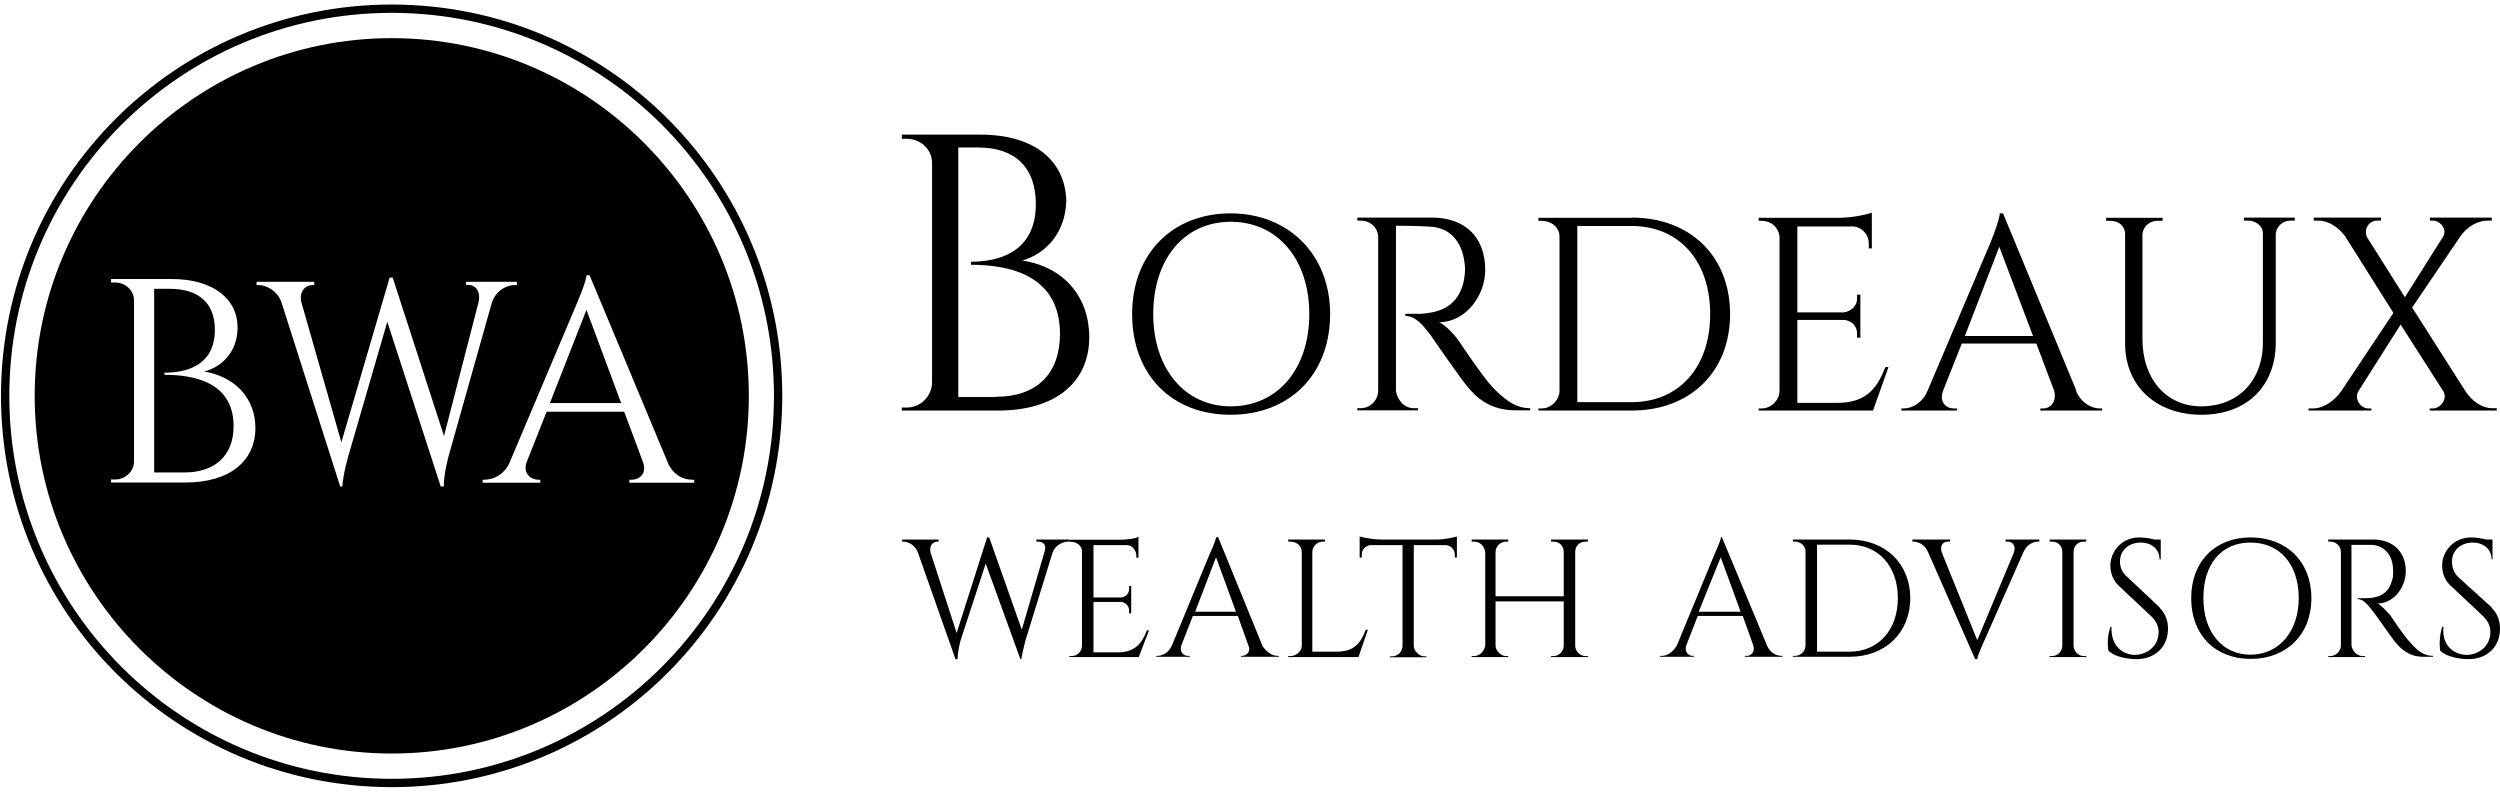
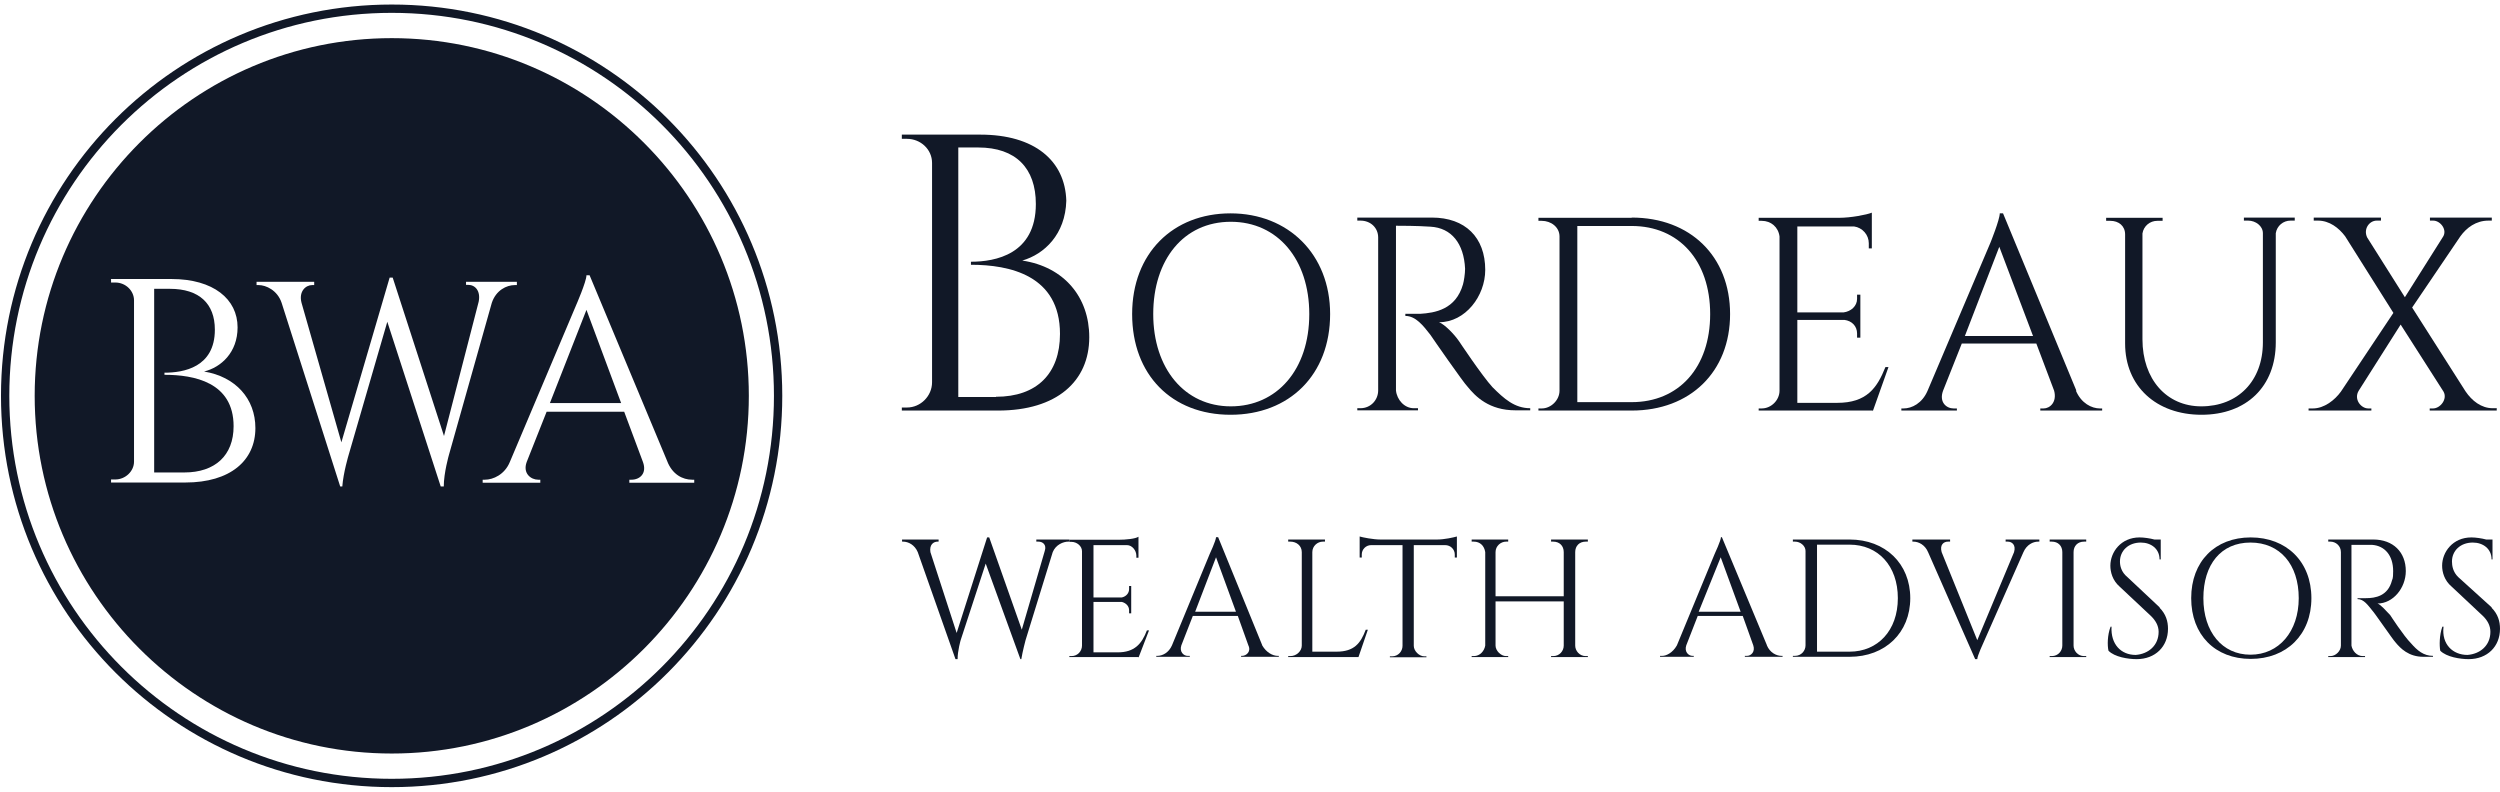
<svg xmlns="http://www.w3.org/2000/svg" width="180" height="57" viewBox="0 0 180 57" fill="none">
-   <path d="M70.583 9.693C74.497 9.693 76.69 11.577 76.774 14.454C76.707 16.876 75.188 18.306 73.603 18.76C76.622 19.215 78.427 21.401 78.427 24.278C78.427 27.457 76.082 29.56 71.865 29.56H64.932V29.341H65.303C66.281 29.341 67.108 28.517 67.108 27.524V11.729C67.108 10.753 66.281 9.996 65.303 9.996H64.932V9.693H70.583ZM71.713 28.567C74.648 28.567 76.319 26.902 76.319 24.042C76.319 19.82 72.692 19.063 69.908 19.063V18.845C71.646 18.845 74.581 18.323 74.581 14.69C74.581 12.116 73.147 10.619 70.431 10.619H68.997V28.584H71.713V28.567Z" fill="black" />
-   <path d="M95.769 22.613C95.769 26.986 92.834 29.863 88.6 29.863C84.365 29.863 81.514 26.986 81.514 22.613C81.514 18.239 84.45 15.362 88.6 15.362C92.75 15.362 95.769 18.306 95.769 22.613ZM94.268 22.613C94.268 18.693 92.007 15.968 88.617 15.968C85.226 15.968 83.033 18.693 83.033 22.613C83.033 26.532 85.293 29.257 88.617 29.257C91.94 29.257 94.268 26.616 94.268 22.613Z" fill="black" />
-   <path d="M103.091 15.665C105.503 15.665 106.937 17.095 106.937 19.433C106.937 21.317 105.503 23.201 103.614 23.201C104.002 23.353 104.677 24.026 105.048 24.564C105.048 24.564 106.701 27.053 107.46 27.878C108.287 28.702 109.046 29.392 110.176 29.392V29.543H109.113C107.224 29.543 106.246 28.567 105.638 27.81C105.402 27.592 103.142 24.345 102.99 24.11C102.467 23.437 101.927 22.747 101.185 22.747V22.596H102.247C103.31 22.528 104.812 22.293 105.335 20.476C105.402 20.241 105.486 19.719 105.486 19.349C105.402 17.532 104.508 16.405 102.99 16.321C102.011 16.254 100.814 16.254 100.51 16.254V28.113C100.577 28.786 101.117 29.392 101.792 29.392H102.096V29.543H97.726V29.392H97.946C98.705 29.392 99.228 28.786 99.228 28.113V17.095C99.228 16.422 98.705 15.884 97.946 15.884H97.726V15.665H103.091Z" fill="black" />
-   <path d="M117.481 15.665C121.698 15.665 124.566 18.457 124.566 22.613C124.566 26.767 121.698 29.56 117.481 29.56H110.767V29.409H111.003C111.678 29.409 112.285 28.803 112.285 28.13V17.028C112.285 16.355 111.678 15.9 111.003 15.9H110.767V15.682H117.481V15.665ZM113.567 28.954H117.481C120.872 28.954 123.132 26.465 123.132 22.613C123.132 18.76 120.872 16.271 117.481 16.271H113.567V28.954Z" fill="black" />
-   <path d="M134.84 29.56H126.624V29.408H126.843C127.535 29.408 128.126 28.803 128.126 28.13V17.027C128.041 16.355 127.518 15.9 126.843 15.9H126.624V15.682H132.427C133.254 15.682 134.401 15.463 134.772 15.312V17.885H134.553V17.515C134.553 16.91 134.097 16.388 133.49 16.304H129.408V22.494H132.731C133.271 22.427 133.709 22.04 133.709 21.519V21.216H133.946V24.311H133.709V24.008C133.709 23.487 133.338 23.1 132.799 23.033H129.408V29.005H132.276C134.401 29.005 135.143 27.945 135.751 26.431H135.97L134.84 29.61V29.56Z" fill="black" />
-   <path d="M149.466 28.13C149.854 29.038 150.596 29.409 151.203 29.409H151.355V29.56H146.902V29.409H147.138C147.593 29.409 148.116 28.954 147.897 28.13L146.615 24.732H141.25L139.901 28.13C139.597 28.954 140.137 29.409 140.66 29.409H140.896V29.56H136.898V29.409H137.05C137.657 29.409 138.399 29.038 138.787 28.13L143.308 17.482C143.308 17.482 143.983 15.816 143.983 15.362H144.219L149.5 28.13H149.466ZM146.379 24.194L143.949 17.768L141.47 24.194H146.379Z" fill="black" />
-   <path d="M165.222 15.665V15.884H164.918C164.395 15.884 163.94 16.254 163.856 16.792V24.648C163.856 27.827 161.747 29.863 158.508 29.863C155.269 29.863 153.008 27.827 153.008 24.732V16.876C153.008 16.271 152.553 15.9 151.946 15.9H151.642V15.682H155.708V15.9H155.32C154.797 15.9 154.341 16.271 154.257 16.809V24.429C154.257 27.306 155.994 29.257 158.491 29.257C161.123 29.257 162.928 27.44 162.928 24.648V16.792C162.928 16.271 162.405 15.884 161.865 15.884H161.561V15.665H165.171H165.222Z" fill="black" />
-   <path d="M179.764 29.409V29.56H174.939V29.409H175.175C175.698 29.409 176.238 28.736 175.934 28.197L172.847 23.369L169.828 28.13C169.456 28.736 169.979 29.409 170.519 29.409H170.739V29.56H166.217V29.409H166.521C167.348 29.409 168.107 28.803 168.545 28.197L172.324 22.528L168.849 17.011C168.394 16.405 167.719 15.884 166.892 15.884H166.589V15.665H171.43V15.884H171.127C170.587 15.884 170.148 16.489 170.435 17.095L173.151 21.401L175.867 17.095C176.255 16.573 175.715 15.884 175.192 15.884H174.956V15.665H179.41V15.884H179.173C178.262 15.884 177.588 16.405 177.149 17.011L173.674 22.142L177.52 28.18C177.976 28.853 178.65 29.392 179.477 29.392H179.781L179.764 29.409Z" fill="black" />
-   <path d="M76.993 38.845V38.997H76.926C76.555 38.997 76.015 39.215 75.796 39.754L73.839 46.096C73.839 46.096 73.62 46.92 73.535 47.458H73.468L70.971 40.578L69.166 46.096C69.166 46.096 68.947 46.852 68.947 47.458H68.795L66.079 39.754C65.859 39.232 65.404 38.997 65.016 38.997H64.948V38.845H67.58V38.997H67.513C67.209 38.997 66.905 39.215 66.99 39.754L68.879 45.574L71.072 38.694H71.224L73.569 45.339L75.222 39.669C75.374 39.215 75.07 38.997 74.767 38.997H74.615V38.845H77.027H76.993Z" fill="black" />
-   <path d="M81.97 47.307H76.993V47.239H77.145C77.601 47.239 77.904 46.869 77.904 46.483V39.687C77.904 39.316 77.533 39.014 77.145 39.014H76.993V38.862H80.536C81.059 38.862 81.751 38.795 81.97 38.644V40.157H81.818V40.006C81.818 39.636 81.514 39.249 81.143 39.249H78.731V43.017H80.772C81.076 42.95 81.295 42.714 81.295 42.412V42.193H81.447V44.161H81.295V43.942C81.295 43.64 81.076 43.421 80.772 43.337H78.731V46.97H80.469C81.683 46.97 82.206 46.365 82.577 45.389H82.729L81.97 47.357V47.307Z" fill="black" />
-   <path d="M90.877 46.466C91.181 46.987 91.636 47.223 92.007 47.223H92.075V47.29H89.359V47.223H89.426C89.73 47.223 90.101 46.92 89.882 46.466L89.123 44.346H85.884L85.057 46.466C84.905 46.92 85.209 47.223 85.513 47.223H85.665V47.29H83.252V47.223H83.32C83.691 47.223 84.146 47.004 84.382 46.466L87.098 39.888C87.098 39.888 87.554 38.913 87.554 38.677H87.706L90.877 46.449V46.466ZM88.988 44.043L87.554 40.124L86.052 44.043H88.988Z" fill="black" />
-   <path d="M98.486 45.339L97.811 47.307H92.75V47.239H92.902C93.357 47.239 93.728 46.869 93.728 46.482V39.754C93.728 39.299 93.357 38.997 92.902 38.997H92.75V38.845H95.398V38.997H95.246C94.875 38.997 94.487 39.299 94.487 39.754V46.92H96.225C97.507 46.92 97.963 46.314 98.334 45.339H98.486Z" fill="black" />
-   <path d="M103.462 38.846C104.002 38.846 104.66 38.694 104.896 38.627V40.141H104.744V39.922C104.744 39.552 104.44 39.249 104.052 39.249H101.792V46.5C101.792 46.87 102.18 47.257 102.551 47.257H102.703V47.324H100.071V47.257H100.223C100.679 47.257 100.982 46.886 100.982 46.5V39.249H98.722C98.35 39.249 98.047 39.552 98.047 39.922V40.141H97.895V38.627C98.114 38.694 98.874 38.846 99.396 38.846H103.462Z" fill="black" />
-   <path d="M111.678 47.307V47.239H111.829C112.285 47.239 112.589 46.869 112.589 46.482V43.303H107.679V46.482C107.679 46.852 108.067 47.239 108.439 47.239H108.59V47.307H105.959V47.239H106.111C106.566 47.239 106.87 46.869 106.937 46.482V39.754C106.87 39.299 106.566 38.997 106.111 38.997H105.959V38.845H108.59V38.997H108.439C108.067 38.997 107.679 39.299 107.679 39.754V42.933H112.589V39.754C112.589 39.299 112.285 38.997 111.829 38.997H111.678V38.845H114.326V38.997H114.174C113.719 38.997 113.415 39.299 113.415 39.754V46.482C113.415 46.852 113.719 47.239 114.174 47.239H114.326V47.307H111.678Z" fill="black" />
-   <path d="M127.215 46.466C127.434 46.987 127.889 47.223 128.277 47.223H128.345V47.29H125.629V47.223H125.781C126.084 47.223 126.388 46.92 126.236 46.466L125.477 44.346H122.238L121.411 46.466C121.26 46.92 121.563 47.223 121.867 47.223H121.951V47.29H119.522V47.223H119.674C119.978 47.223 120.433 47.004 120.737 46.466L123.453 39.888C123.453 39.888 123.908 38.913 123.908 38.677H123.976L127.215 46.449V46.466ZM125.325 44.043L123.891 40.124L122.306 44.043H125.325Z" fill="black" />
-   <path d="M133.17 38.845C135.734 38.845 137.539 40.578 137.539 43.068C137.539 45.557 135.734 47.29 133.17 47.29H129.087V47.222H129.239C129.694 47.222 129.998 46.852 129.998 46.465V39.669C129.998 39.299 129.627 38.997 129.239 38.997H129.087V38.845H133.17ZM130.825 46.92H133.17C135.194 46.92 136.645 45.406 136.645 43.068C136.645 40.729 135.211 39.215 133.17 39.215H130.825V46.92Z" fill="black" />
-   <path d="M146.834 38.845V38.997H146.75C146.379 38.997 145.923 39.215 145.687 39.754L142.819 46.247C142.819 46.247 142.364 47.222 142.364 47.458H142.212L138.821 39.754C138.602 39.232 138.146 38.997 137.758 38.997H137.691V38.845H140.407V38.997H140.255C139.951 38.997 139.648 39.215 139.799 39.754L142.364 46.095L145.012 39.754C145.164 39.232 144.86 38.997 144.557 38.997H144.405V38.845H146.834Z" fill="black" />
-   <path d="M150.208 47.307H147.576V47.239H147.728C148.184 47.239 148.487 46.869 148.487 46.482V39.754C148.487 39.299 148.184 38.997 147.728 38.997H147.576V38.845H150.208V38.997H150.056C149.601 38.997 149.297 39.299 149.297 39.754V46.482C149.297 46.852 149.601 47.239 150.056 47.239H150.208V47.307Z" fill="black" />
-   <path d="M155.488 43.757C155.944 44.211 156.096 44.733 156.096 45.271C156.096 46.55 155.185 47.458 153.835 47.458C153.228 47.458 152.249 47.307 151.811 46.852C151.726 46.482 151.726 45.725 151.963 45.12H152.03C151.963 46.398 152.722 47.155 153.768 47.155C154.679 47.088 155.421 46.482 155.421 45.49C155.421 45.036 155.185 44.666 154.881 44.363L152.62 42.243C152.097 41.789 151.946 41.184 151.946 40.729C151.946 39.754 152.705 38.694 154.054 38.694C154.358 38.694 154.814 38.761 155.117 38.845H155.573V40.275H155.488C155.488 39.518 154.881 39.064 154.139 39.064C153.228 39.064 152.637 39.669 152.637 40.426C152.637 40.729 152.722 41.184 153.177 41.554L155.505 43.74L155.488 43.757Z" fill="black" />
-   <path d="M166.42 43.068C166.42 45.709 164.615 47.441 162.051 47.441C159.486 47.441 157.766 45.709 157.766 43.068C157.766 40.426 159.486 38.694 162.051 38.694C164.615 38.694 166.42 40.426 166.42 43.068ZM165.509 43.068C165.509 40.645 164.159 39.064 162.034 39.064C159.908 39.064 158.643 40.645 158.643 43.068C158.643 45.49 159.992 47.138 162.034 47.138C164.075 47.138 165.509 45.473 165.509 43.068Z" fill="black" />
-   <path d="M170.873 38.845C172.307 38.845 173.218 39.754 173.218 41.116C173.218 42.327 172.307 43.454 171.177 43.454C171.413 43.522 171.784 43.976 172.088 44.279C172.088 44.279 173.067 45.793 173.59 46.314C174.045 46.836 174.5 47.222 175.175 47.222V47.29H174.484C173.421 47.29 172.83 46.684 172.459 46.23C172.307 46.079 170.958 44.111 170.806 43.959C170.502 43.589 170.199 43.135 169.743 43.135V43.068H170.351C171.025 43.068 171.936 42.916 172.223 41.789C172.307 41.638 172.307 41.335 172.307 41.116C172.307 39.989 171.7 39.299 170.806 39.232H169.305V46.482C169.372 46.852 169.676 47.239 170.131 47.239H170.283V47.307H167.634V47.239H167.786C168.174 47.239 168.545 46.869 168.545 46.482V39.754C168.545 39.299 168.174 38.997 167.786 38.997H167.634V38.845H170.873Z" fill="black" />
-   <path d="M179.393 43.757C179.848 44.211 180 44.733 180 45.271C180 46.55 179.089 47.458 177.739 47.458C177.132 47.458 176.154 47.307 175.698 46.852C175.631 46.482 175.631 45.725 175.85 45.12H175.934C175.783 46.398 176.609 47.155 177.655 47.155C178.566 47.088 179.308 46.482 179.308 45.49C179.308 45.036 179.089 44.666 178.785 44.363L176.525 42.243C175.985 41.789 175.833 41.184 175.833 40.729C175.833 39.754 176.592 38.694 177.942 38.694C178.246 38.694 178.701 38.761 179.005 38.845H179.46V40.275H179.393C179.393 39.518 178.785 39.064 178.043 39.064C177.132 39.064 176.542 39.669 176.542 40.426C176.542 40.729 176.609 41.184 176.997 41.554L179.41 43.74L179.393 43.757Z" fill="black" />
-   <path d="M56.024 28.5C56.024 43.909 43.575 56.374 28.206 56.374C12.838 56.374 0.371 43.909 0.371 28.5C0.371 13.091 12.821 0.626 28.206 0.626C43.591 0.626 56.024 13.091 56.024 28.5V28.5Z" stroke="black" stroke-width="0.599" stroke-miterlimit="10" />
-   <path d="M13.277 34.017C15.47 34.017 16.819 32.806 16.819 30.687C16.819 27.507 13.951 26.986 11.842 26.986V26.834C13.192 26.834 15.47 26.464 15.47 23.739C15.47 21.855 14.339 20.795 12.231 20.795H11.1V34.017H13.293H13.277Z" fill="black" />
-   <path d="M53.916 28.5C53.916 42.698 42.377 54.254 28.206 54.254C14.036 54.254 2.497 42.698 2.497 28.5C2.497 14.302 14.019 2.746 28.206 2.746C42.394 2.746 53.916 14.302 53.916 28.5ZM7.996 20.123V20.341H8.3C9.059 20.341 9.649 20.947 9.649 21.62V33.244C9.649 33.916 9.042 34.522 8.3 34.522H7.996V34.741H13.344C16.583 34.741 18.388 33.16 18.388 30.821C18.388 28.702 16.954 27.12 14.694 26.75C15.908 26.448 17.106 25.388 17.106 23.571C17.106 21.536 15.368 20.089 12.349 20.089H7.979L7.996 20.123ZM33.554 20.274V20.509H33.706C34.229 20.509 34.617 20.964 34.465 21.721L31.968 31.393L28.274 19.988H28.054L24.579 31.847L21.711 21.805C21.492 20.98 22.015 20.526 22.471 20.526H22.622V20.291H18.472V20.526H18.624C19.147 20.526 19.974 20.896 20.277 21.805L24.495 35.027H24.647C24.714 34.051 25.102 32.756 25.102 32.756L27.886 23.167L31.732 35.027H31.951C31.951 34.051 32.322 32.756 32.322 32.756L35.41 21.805C35.713 20.896 36.472 20.526 37.063 20.526H37.215V20.291H33.52L33.554 20.274ZM42.444 19.82H42.225C42.225 20.274 41.466 22.007 41.466 22.007L36.709 33.261C36.337 34.169 35.511 34.539 34.904 34.539H34.752V34.758H38.902V34.539H38.75C38.227 34.539 37.62 34.085 37.923 33.261L39.357 29.644H44.941L46.291 33.261C46.594 34.085 46.071 34.539 45.464 34.539H45.312V34.758H49.985V34.539H49.833C49.158 34.539 48.399 34.169 48.028 33.176L42.444 19.803V19.82Z" fill="black" />
-   <path d="M44.722 29.021L42.225 22.31L39.593 29.021H44.722Z" fill="black" />
+   <path d="M70.583 9.693C74.497 9.693 76.69 11.577 76.774 14.454C76.707 16.876 75.188 18.306 73.603 18.76C76.622 19.215 78.427 21.401 78.427 24.278C78.427 27.457 76.082 29.56 71.865 29.56H64.932V29.341H65.303C66.281 29.341 67.108 28.517 67.108 27.524V11.729C67.108 10.753 66.281 9.996 65.303 9.996H64.932V9.693H70.583ZM71.713 28.567C74.648 28.567 76.319 26.902 76.319 24.042C76.319 19.82 72.692 19.063 69.908 19.063V18.845C71.646 18.845 74.581 18.323 74.581 14.69C74.581 12.116 73.147 10.619 70.431 10.619H68.997V28.584H71.713V28.567Z" fill="#111827" />
+   <path d="M95.769 22.613C95.769 26.986 92.834 29.863 88.6 29.863C84.365 29.863 81.514 26.986 81.514 22.613C81.514 18.239 84.45 15.362 88.6 15.362C92.75 15.362 95.769 18.306 95.769 22.613ZM94.268 22.613C94.268 18.693 92.007 15.968 88.617 15.968C85.226 15.968 83.033 18.693 83.033 22.613C83.033 26.532 85.293 29.257 88.617 29.257C91.94 29.257 94.268 26.616 94.268 22.613Z" fill="#111827" />
+   <path d="M103.091 15.665C105.503 15.665 106.937 17.095 106.937 19.433C106.937 21.317 105.503 23.201 103.614 23.201C104.002 23.353 104.677 24.026 105.048 24.564C105.048 24.564 106.701 27.053 107.46 27.878C108.287 28.702 109.046 29.392 110.176 29.392V29.543H109.113C107.224 29.543 106.246 28.567 105.638 27.81C105.402 27.592 103.142 24.345 102.99 24.11C102.467 23.437 101.927 22.747 101.185 22.747V22.596H102.247C103.31 22.528 104.812 22.293 105.335 20.476C105.402 20.241 105.486 19.719 105.486 19.349C105.402 17.532 104.508 16.405 102.99 16.321C102.011 16.254 100.814 16.254 100.51 16.254V28.113C100.577 28.786 101.117 29.392 101.792 29.392H102.096V29.543H97.726V29.392H97.946C98.705 29.392 99.228 28.786 99.228 28.113V17.095C99.228 16.422 98.705 15.884 97.946 15.884H97.726V15.665H103.091Z" fill="#111827" />
+   <path d="M117.481 15.665C121.698 15.665 124.566 18.457 124.566 22.613C124.566 26.767 121.698 29.56 117.481 29.56H110.767V29.409H111.003C111.678 29.409 112.285 28.803 112.285 28.13V17.028C112.285 16.355 111.678 15.9 111.003 15.9H110.767V15.682H117.481V15.665ZM113.567 28.954H117.481C120.872 28.954 123.132 26.465 123.132 22.613C123.132 18.76 120.872 16.271 117.481 16.271H113.567V28.954Z" fill="#111827" />
+   <path d="M134.84 29.56H126.624V29.408H126.843C127.535 29.408 128.126 28.803 128.126 28.13V17.027C128.041 16.355 127.518 15.9 126.843 15.9H126.624V15.682H132.427C133.254 15.682 134.401 15.463 134.772 15.312V17.885H134.553V17.515C134.553 16.91 134.097 16.388 133.49 16.304H129.408V22.494H132.731C133.271 22.427 133.709 22.04 133.709 21.519V21.216H133.946V24.311H133.709V24.008C133.709 23.487 133.338 23.1 132.799 23.033H129.408V29.005H132.276C134.401 29.005 135.143 27.945 135.751 26.431H135.97L134.84 29.61V29.56Z" fill="#111827" />
+   <path d="M149.466 28.13C149.854 29.038 150.596 29.409 151.203 29.409H151.355V29.56H146.902V29.409H147.138C147.593 29.409 148.116 28.954 147.897 28.13L146.615 24.732H141.25L139.901 28.13C139.597 28.954 140.137 29.409 140.66 29.409H140.896V29.56H136.898V29.409H137.05C137.657 29.409 138.399 29.038 138.787 28.13L143.308 17.482C143.308 17.482 143.983 15.816 143.983 15.362H144.219L149.5 28.13H149.466ZM146.379 24.194L143.949 17.768L141.47 24.194H146.379Z" fill="#111827" />
+   <path d="M165.222 15.665V15.884H164.918C164.395 15.884 163.94 16.254 163.856 16.792V24.648C163.856 27.827 161.747 29.863 158.508 29.863C155.269 29.863 153.008 27.827 153.008 24.732V16.876C153.008 16.271 152.553 15.9 151.946 15.9H151.642V15.682H155.708V15.9H155.32C154.797 15.9 154.341 16.271 154.257 16.809V24.429C154.257 27.306 155.994 29.257 158.491 29.257C161.123 29.257 162.928 27.44 162.928 24.648V16.792C162.928 16.271 162.405 15.884 161.865 15.884H161.561V15.665H165.171H165.222Z" fill="#111827" />
+   <path d="M179.764 29.409V29.56H174.939V29.409H175.175C175.698 29.409 176.238 28.736 175.934 28.197L172.847 23.369L169.828 28.13C169.456 28.736 169.979 29.409 170.519 29.409H170.739V29.56H166.217V29.409H166.521C167.348 29.409 168.107 28.803 168.545 28.197L172.324 22.528L168.849 17.011C168.394 16.405 167.719 15.884 166.892 15.884H166.589V15.665H171.43V15.884H171.127C170.587 15.884 170.148 16.489 170.435 17.095L173.151 21.401L175.867 17.095C176.255 16.573 175.715 15.884 175.192 15.884H174.956V15.665H179.41V15.884H179.173C178.262 15.884 177.588 16.405 177.149 17.011L173.674 22.142L177.52 28.18C177.976 28.853 178.65 29.392 179.477 29.392H179.781L179.764 29.409Z" fill="#111827" />
+   <path d="M76.993 38.845V38.997H76.926C76.555 38.997 76.015 39.215 75.796 39.754L73.839 46.096C73.839 46.096 73.62 46.92 73.535 47.458H73.468L70.971 40.578L69.166 46.096C69.166 46.096 68.947 46.852 68.947 47.458H68.795L66.079 39.754C65.859 39.232 65.404 38.997 65.016 38.997H64.948V38.845H67.58V38.997H67.513C67.209 38.997 66.905 39.215 66.99 39.754L68.879 45.574L71.072 38.694H71.224L73.569 45.339L75.222 39.669C75.374 39.215 75.07 38.997 74.767 38.997H74.615V38.845H77.027H76.993Z" fill="#111827" />
+   <path d="M81.97 47.307H76.993V47.239H77.145C77.601 47.239 77.904 46.869 77.904 46.483V39.687C77.904 39.316 77.533 39.014 77.145 39.014H76.993V38.862H80.536C81.059 38.862 81.751 38.795 81.97 38.644V40.157H81.818V40.006C81.818 39.636 81.514 39.249 81.143 39.249H78.731V43.017H80.772C81.076 42.95 81.295 42.714 81.295 42.412V42.193H81.447V44.161H81.295V43.942C81.295 43.64 81.076 43.421 80.772 43.337H78.731V46.97H80.469C81.683 46.97 82.206 46.365 82.577 45.389H82.729L81.97 47.357V47.307Z" fill="#111827" />
+   <path d="M90.877 46.466C91.181 46.987 91.636 47.223 92.007 47.223H92.075V47.29H89.359V47.223H89.426C89.73 47.223 90.101 46.92 89.882 46.466L89.123 44.346H85.884L85.057 46.466C84.905 46.92 85.209 47.223 85.513 47.223H85.665V47.29H83.252V47.223H83.32C83.691 47.223 84.146 47.004 84.382 46.466L87.098 39.888C87.098 39.888 87.554 38.913 87.554 38.677H87.706L90.877 46.449V46.466ZM88.988 44.043L87.554 40.124L86.052 44.043H88.988Z" fill="#111827" />
+   <path d="M98.486 45.339L97.811 47.307H92.75V47.239H92.902C93.357 47.239 93.728 46.869 93.728 46.482V39.754C93.728 39.299 93.357 38.997 92.902 38.997H92.75V38.845H95.398V38.997H95.246C94.875 38.997 94.487 39.299 94.487 39.754V46.92H96.225C97.507 46.92 97.963 46.314 98.334 45.339H98.486Z" fill="#111827" />
+   <path d="M103.462 38.846C104.002 38.846 104.66 38.694 104.896 38.627V40.141H104.744V39.922C104.744 39.552 104.44 39.249 104.052 39.249H101.792V46.5C101.792 46.87 102.18 47.257 102.551 47.257H102.703V47.324H100.071V47.257H100.223C100.679 47.257 100.982 46.886 100.982 46.5V39.249H98.722C98.35 39.249 98.047 39.552 98.047 39.922V40.141H97.895V38.627C98.114 38.694 98.874 38.846 99.396 38.846H103.462Z" fill="#111827" />
+   <path d="M111.678 47.307V47.239H111.829C112.285 47.239 112.589 46.869 112.589 46.482V43.303H107.679V46.482C107.679 46.852 108.067 47.239 108.439 47.239H108.59V47.307H105.959V47.239H106.111C106.566 47.239 106.87 46.869 106.937 46.482V39.754C106.87 39.299 106.566 38.997 106.111 38.997H105.959V38.845H108.59V38.997H108.439C108.067 38.997 107.679 39.299 107.679 39.754V42.933H112.589V39.754C112.589 39.299 112.285 38.997 111.829 38.997H111.678V38.845H114.326V38.997H114.174C113.719 38.997 113.415 39.299 113.415 39.754V46.482C113.415 46.852 113.719 47.239 114.174 47.239H114.326V47.307H111.678Z" fill="#111827" />
+   <path d="M127.215 46.466C127.434 46.987 127.889 47.223 128.277 47.223H128.345V47.29H125.629V47.223H125.781C126.084 47.223 126.388 46.92 126.236 46.466L125.477 44.346H122.238L121.411 46.466C121.26 46.92 121.563 47.223 121.867 47.223H121.951V47.29H119.522V47.223H119.674C119.978 47.223 120.433 47.004 120.737 46.466L123.453 39.888C123.453 39.888 123.908 38.913 123.908 38.677H123.976L127.215 46.449V46.466ZM125.325 44.043L123.891 40.124L122.306 44.043H125.325Z" fill="#111827" />
+   <path d="M133.17 38.845C135.734 38.845 137.539 40.578 137.539 43.068C137.539 45.557 135.734 47.29 133.17 47.29H129.087V47.222H129.239C129.694 47.222 129.998 46.852 129.998 46.465V39.669C129.998 39.299 129.627 38.997 129.239 38.997H129.087V38.845H133.17ZM130.825 46.92H133.17C135.194 46.92 136.645 45.406 136.645 43.068C136.645 40.729 135.211 39.215 133.17 39.215H130.825V46.92Z" fill="#111827" />
+   <path d="M146.834 38.845V38.997H146.75C146.379 38.997 145.923 39.215 145.687 39.754L142.819 46.247C142.819 46.247 142.364 47.222 142.364 47.458H142.212L138.821 39.754C138.602 39.232 138.146 38.997 137.758 38.997H137.691V38.845H140.407V38.997H140.255C139.951 38.997 139.648 39.215 139.799 39.754L142.364 46.095L145.012 39.754C145.164 39.232 144.86 38.997 144.557 38.997H144.405V38.845H146.834Z" fill="#111827" />
+   <path d="M150.208 47.307H147.576V47.239H147.728C148.184 47.239 148.487 46.869 148.487 46.482V39.754C148.487 39.299 148.184 38.997 147.728 38.997H147.576V38.845H150.208V38.997H150.056C149.601 38.997 149.297 39.299 149.297 39.754V46.482C149.297 46.852 149.601 47.239 150.056 47.239H150.208V47.307Z" fill="#111827" />
+   <path d="M155.488 43.757C155.944 44.211 156.096 44.733 156.096 45.271C156.096 46.55 155.185 47.458 153.835 47.458C153.228 47.458 152.249 47.307 151.811 46.852C151.726 46.482 151.726 45.725 151.963 45.12H152.03C151.963 46.398 152.722 47.155 153.768 47.155C154.679 47.088 155.421 46.482 155.421 45.49C155.421 45.036 155.185 44.666 154.881 44.363L152.62 42.243C152.097 41.789 151.946 41.184 151.946 40.729C151.946 39.754 152.705 38.694 154.054 38.694C154.358 38.694 154.814 38.761 155.117 38.845H155.573V40.275H155.488C155.488 39.518 154.881 39.064 154.139 39.064C153.228 39.064 152.637 39.669 152.637 40.426C152.637 40.729 152.722 41.184 153.177 41.554L155.505 43.74L155.488 43.757Z" fill="#111827" />
+   <path d="M166.42 43.068C166.42 45.709 164.615 47.441 162.051 47.441C159.486 47.441 157.766 45.709 157.766 43.068C157.766 40.426 159.486 38.694 162.051 38.694C164.615 38.694 166.42 40.426 166.42 43.068ZM165.509 43.068C165.509 40.645 164.159 39.064 162.034 39.064C159.908 39.064 158.643 40.645 158.643 43.068C158.643 45.49 159.992 47.138 162.034 47.138C164.075 47.138 165.509 45.473 165.509 43.068Z" fill="#111827" />
+   <path d="M170.873 38.845C172.307 38.845 173.218 39.754 173.218 41.116C173.218 42.327 172.307 43.454 171.177 43.454C171.413 43.522 171.784 43.976 172.088 44.279C172.088 44.279 173.067 45.793 173.59 46.314C174.045 46.836 174.5 47.222 175.175 47.222V47.29H174.484C173.421 47.29 172.83 46.684 172.459 46.23C172.307 46.079 170.958 44.111 170.806 43.959C170.502 43.589 170.199 43.135 169.743 43.135V43.068H170.351C171.025 43.068 171.936 42.916 172.223 41.789C172.307 41.638 172.307 41.335 172.307 41.116C172.307 39.989 171.7 39.299 170.806 39.232H169.305V46.482C169.372 46.852 169.676 47.239 170.131 47.239H170.283V47.307H167.634V47.239H167.786C168.174 47.239 168.545 46.869 168.545 46.482V39.754C168.545 39.299 168.174 38.997 167.786 38.997H167.634V38.845H170.873Z" fill="#111827" />
+   <path d="M179.393 43.757C179.848 44.211 180 44.733 180 45.271C180 46.55 179.089 47.458 177.739 47.458C177.132 47.458 176.154 47.307 175.698 46.852C175.631 46.482 175.631 45.725 175.85 45.12H175.934C175.783 46.398 176.609 47.155 177.655 47.155C178.566 47.088 179.308 46.482 179.308 45.49C179.308 45.036 179.089 44.666 178.785 44.363L176.525 42.243C175.985 41.789 175.833 41.184 175.833 40.729C175.833 39.754 176.592 38.694 177.942 38.694C178.246 38.694 178.701 38.761 179.005 38.845H179.46V40.275H179.393C179.393 39.518 178.785 39.064 178.043 39.064C177.132 39.064 176.542 39.669 176.542 40.426C176.542 40.729 176.609 41.184 176.997 41.554L179.41 43.74L179.393 43.757Z" fill="#111827" />
+   <path d="M56.024 28.5C56.024 43.909 43.575 56.374 28.206 56.374C12.838 56.374 0.371 43.909 0.371 28.5C0.371 13.091 12.821 0.626 28.206 0.626C43.591 0.626 56.024 13.091 56.024 28.5V28.5Z" stroke="#111827" stroke-width="0.599" stroke-miterlimit="10" />
+   <path d="M13.277 34.017C15.47 34.017 16.819 32.806 16.819 30.687C16.819 27.507 13.951 26.986 11.842 26.986V26.834C13.192 26.834 15.47 26.464 15.47 23.739C15.47 21.855 14.339 20.795 12.231 20.795H11.1V34.017H13.293H13.277Z" fill="#111827" />
+   <path d="M53.916 28.5C53.916 42.698 42.377 54.254 28.206 54.254C14.036 54.254 2.497 42.698 2.497 28.5C2.497 14.302 14.019 2.746 28.206 2.746C42.394 2.746 53.916 14.302 53.916 28.5ZM7.996 20.123V20.341H8.3C9.059 20.341 9.649 20.947 9.649 21.62V33.244C9.649 33.916 9.042 34.522 8.3 34.522H7.996V34.741H13.344C16.583 34.741 18.388 33.16 18.388 30.821C18.388 28.702 16.954 27.12 14.694 26.75C15.908 26.448 17.106 25.388 17.106 23.571C17.106 21.536 15.368 20.089 12.349 20.089H7.979L7.996 20.123ZM33.554 20.274V20.509H33.706C34.229 20.509 34.617 20.964 34.465 21.721L31.968 31.393L28.274 19.988H28.054L24.579 31.847L21.711 21.805C21.492 20.98 22.015 20.526 22.471 20.526H22.622V20.291H18.472V20.526H18.624C19.147 20.526 19.974 20.896 20.277 21.805L24.495 35.027H24.647C24.714 34.051 25.102 32.756 25.102 32.756L27.886 23.167L31.732 35.027H31.951C31.951 34.051 32.322 32.756 32.322 32.756L35.41 21.805C35.713 20.896 36.472 20.526 37.063 20.526H37.215V20.291H33.52L33.554 20.274ZM42.444 19.82H42.225C42.225 20.274 41.466 22.007 41.466 22.007L36.709 33.261C36.337 34.169 35.511 34.539 34.904 34.539H34.752V34.758H38.902V34.539H38.75C38.227 34.539 37.62 34.085 37.923 33.261L39.357 29.644H44.941L46.291 33.261C46.594 34.085 46.071 34.539 45.464 34.539H45.312V34.758H49.985V34.539H49.833C49.158 34.539 48.399 34.169 48.028 33.176L42.444 19.803V19.82Z" fill="#111827" />
+   <path d="M44.722 29.021L42.225 22.31L39.593 29.021H44.722Z" fill="#111827" />
</svg>
